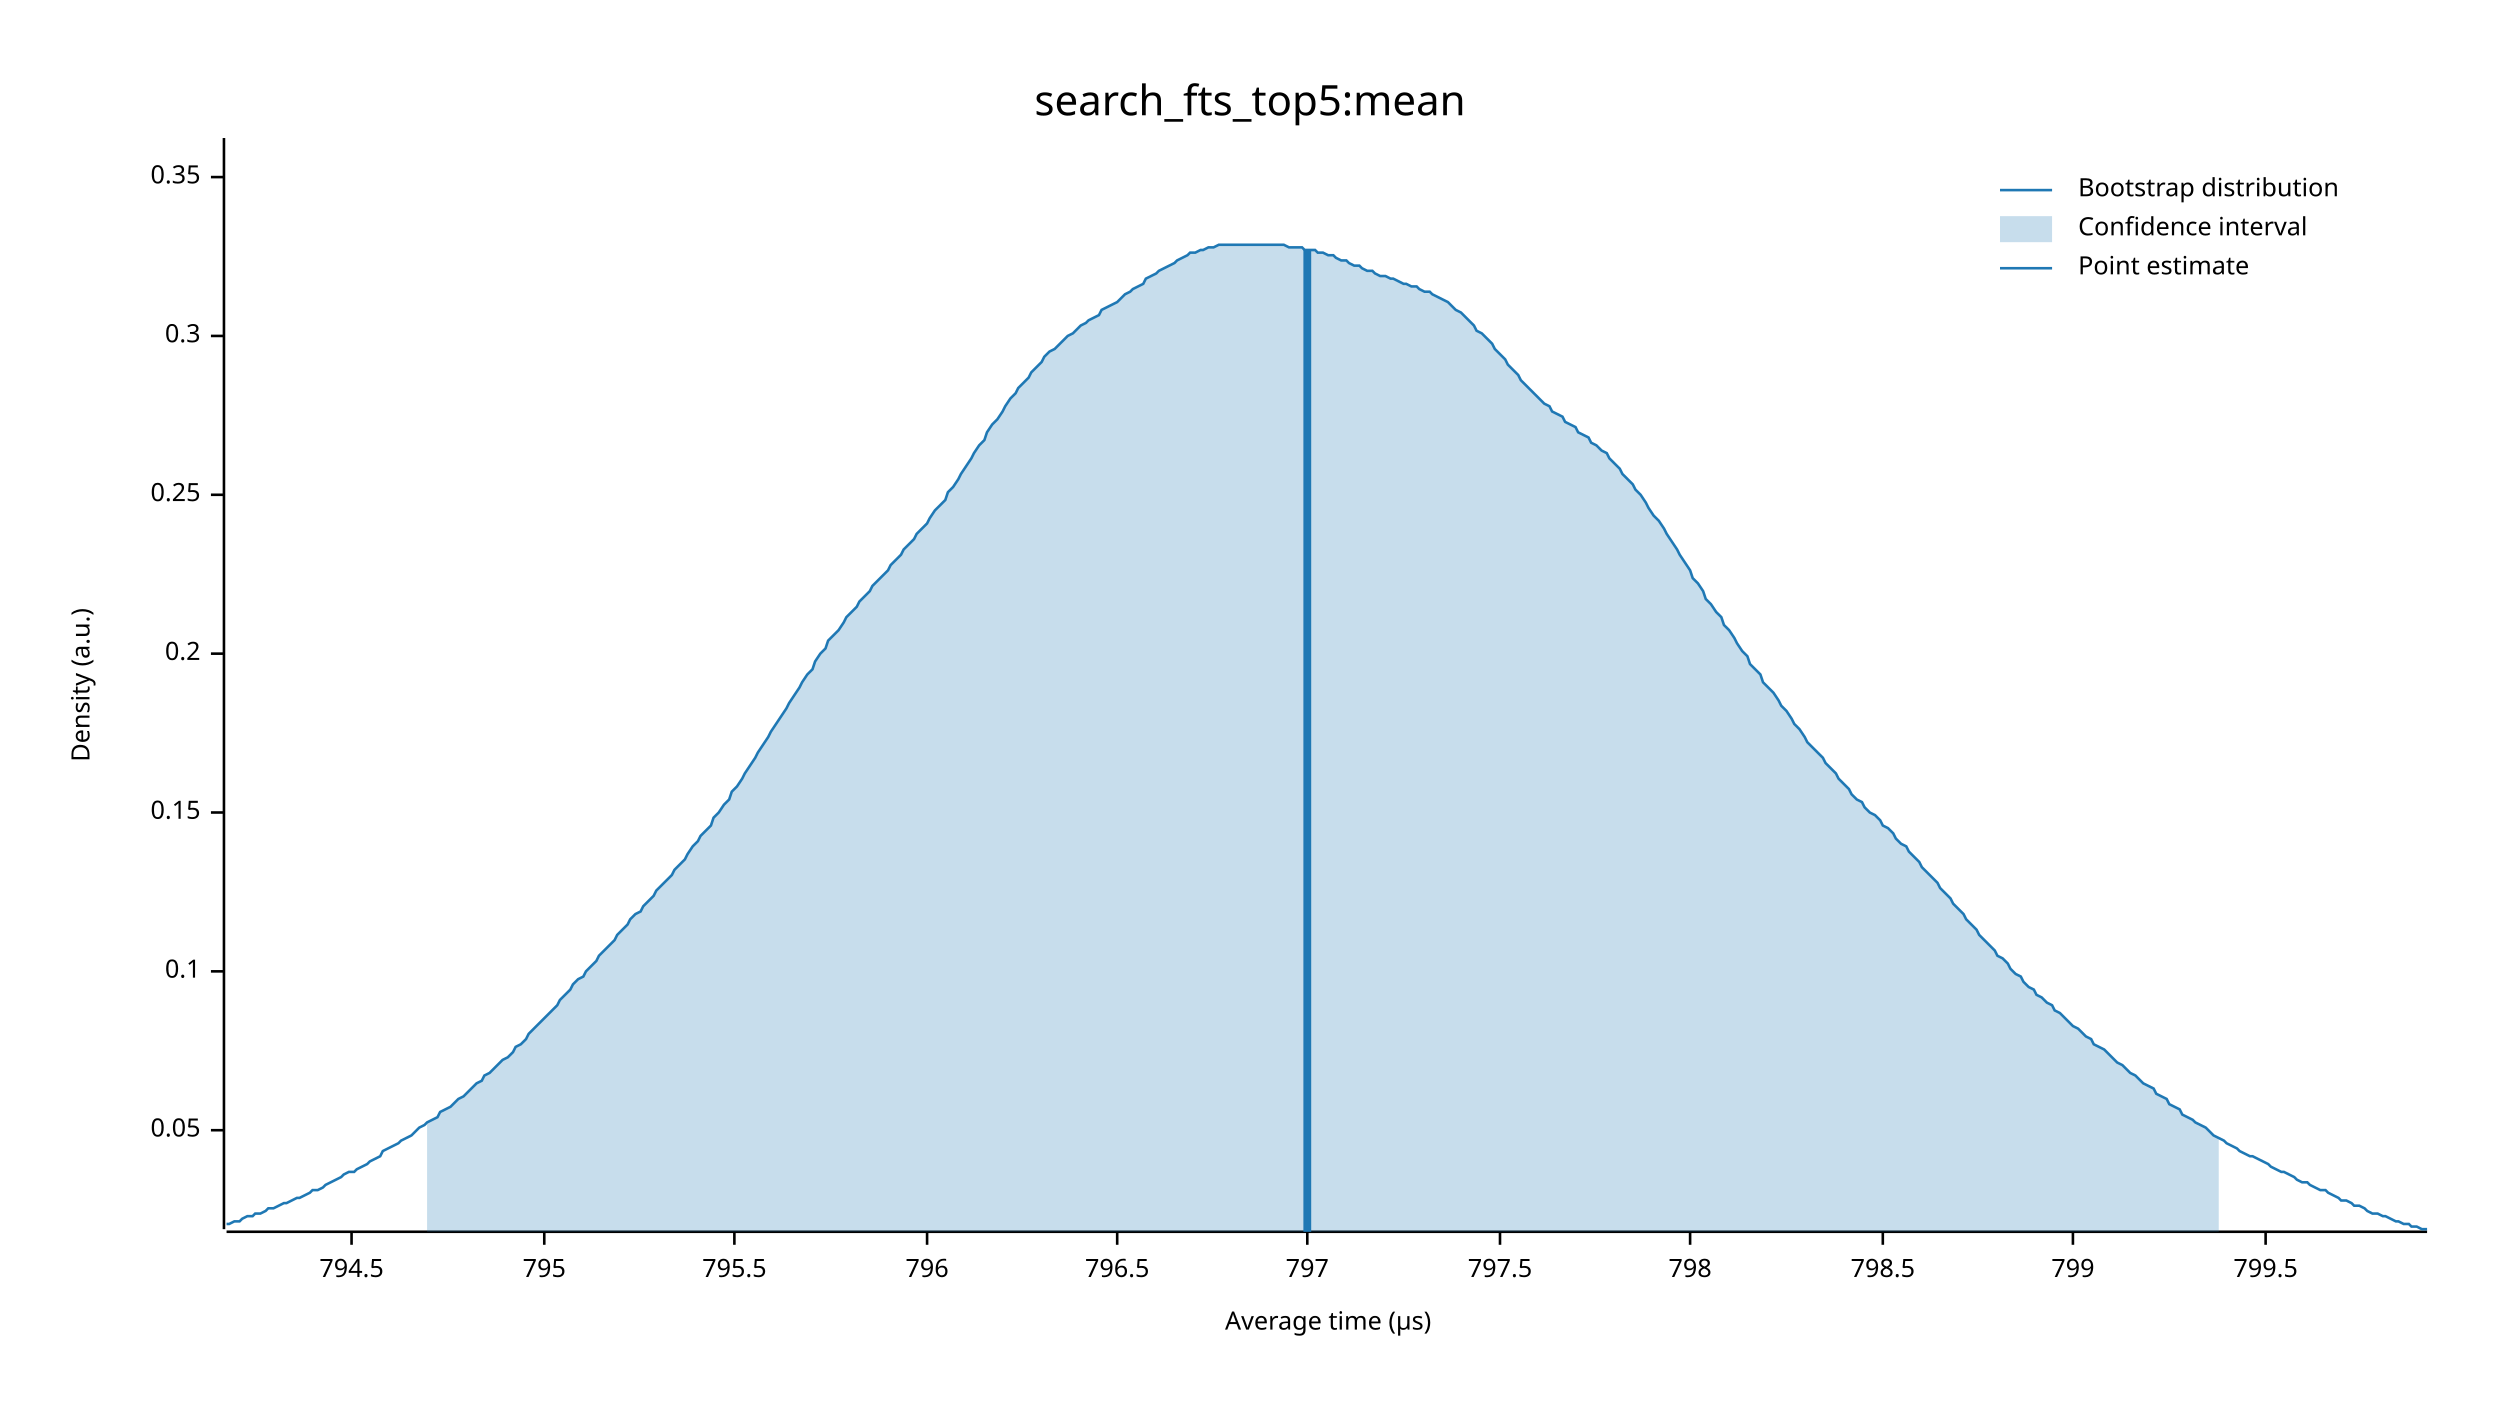
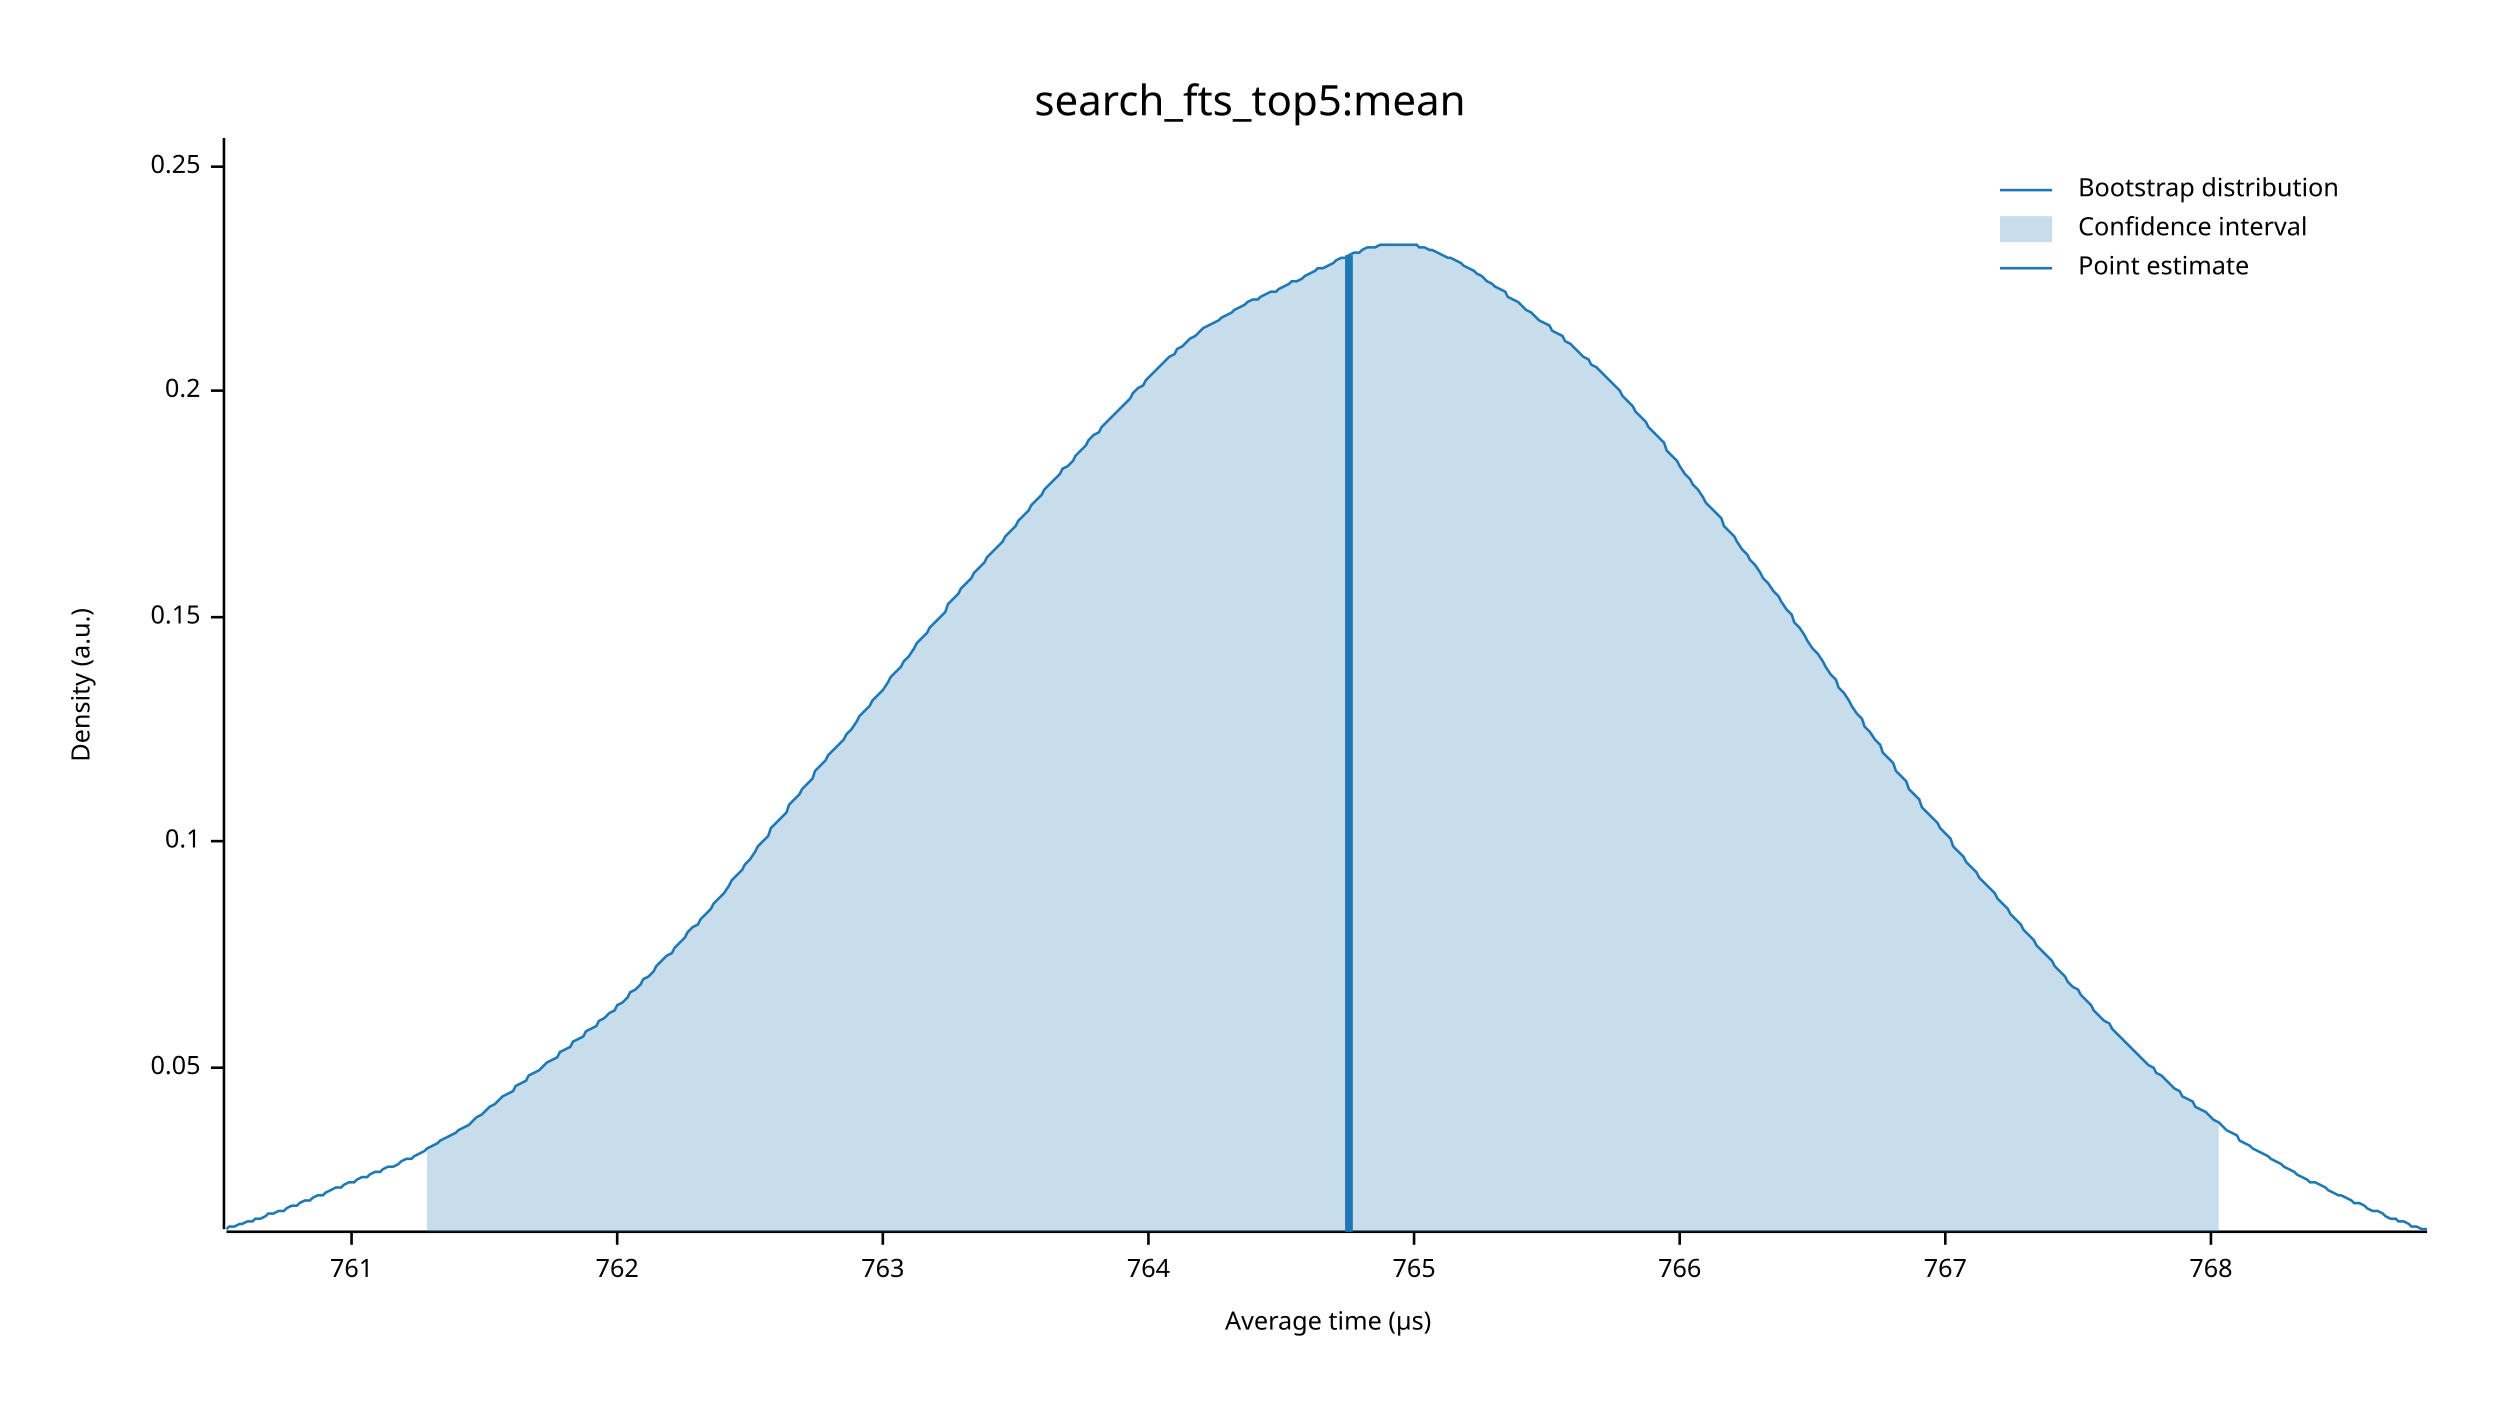
<svg xmlns="http://www.w3.org/2000/svg" width="960" height="540" viewBox="0 0 960 540">
  <text x="480" y="32" dy="0.76em" text-anchor="middle" font-family="sans-serif" font-size="16.129" opacity="1" fill="#000000">
search_fts_top5:mean
</text>
  <text x="27" y="263" dy="0.76em" text-anchor="middle" font-family="sans-serif" font-size="9.677" opacity="1" fill="#000000" transform="rotate(270, 27, 263)">
Density (a.u.)
</text>
  <text x="510" y="513" dy="-0.5ex" text-anchor="middle" font-family="sans-serif" font-size="9.677" opacity="1" fill="#000000">
Average time (µs)
</text>
  <polyline fill="none" opacity="1" stroke="#000000" stroke-width="1" points="86,53 86,472 " />
-   <text x="77" y="434" dy="0.5ex" text-anchor="end" font-family="sans-serif" font-size="9.677" opacity="1" fill="#000000">
+   <text x="77" y="410" dy="0.5ex" text-anchor="end" font-family="sans-serif" font-size="9.677" opacity="1" fill="#000000">
0.05
</text>
-   <polyline fill="none" opacity="1" stroke="#000000" stroke-width="1" points="81,434 86,434 " />
-   <text x="77" y="373" dy="0.5ex" text-anchor="end" font-family="sans-serif" font-size="9.677" opacity="1" fill="#000000">
+   <polyline fill="none" opacity="1" stroke="#000000" stroke-width="1" points="81,410 86,410 " />
+   <text x="77" y="323" dy="0.5ex" text-anchor="end" font-family="sans-serif" font-size="9.677" opacity="1" fill="#000000">
0.1
</text>
-   <polyline fill="none" opacity="1" stroke="#000000" stroke-width="1" points="81,373 86,373 " />
-   <text x="77" y="312" dy="0.5ex" text-anchor="end" font-family="sans-serif" font-size="9.677" opacity="1" fill="#000000">
+   <polyline fill="none" opacity="1" stroke="#000000" stroke-width="1" points="81,323 86,323 " />
+   <text x="77" y="237" dy="0.5ex" text-anchor="end" font-family="sans-serif" font-size="9.677" opacity="1" fill="#000000">
0.15
</text>
-   <polyline fill="none" opacity="1" stroke="#000000" stroke-width="1" points="81,312 86,312 " />
-   <text x="77" y="251" dy="0.5ex" text-anchor="end" font-family="sans-serif" font-size="9.677" opacity="1" fill="#000000">
+   <polyline fill="none" opacity="1" stroke="#000000" stroke-width="1" points="81,237 86,237 " />
+   <text x="77" y="150" dy="0.5ex" text-anchor="end" font-family="sans-serif" font-size="9.677" opacity="1" fill="#000000">
0.2
</text>
-   <polyline fill="none" opacity="1" stroke="#000000" stroke-width="1" points="81,251 86,251 " />
-   <text x="77" y="190" dy="0.5ex" text-anchor="end" font-family="sans-serif" font-size="9.677" opacity="1" fill="#000000">
+   <polyline fill="none" opacity="1" stroke="#000000" stroke-width="1" points="81,150 86,150 " />
+   <text x="77" y="64" dy="0.5ex" text-anchor="end" font-family="sans-serif" font-size="9.677" opacity="1" fill="#000000">
0.25
</text>
-   <polyline fill="none" opacity="1" stroke="#000000" stroke-width="1" points="81,190 86,190 " />
-   <text x="77" y="129" dy="0.5ex" text-anchor="end" font-family="sans-serif" font-size="9.677" opacity="1" fill="#000000">
- 0.3
- </text>
-   <polyline fill="none" opacity="1" stroke="#000000" stroke-width="1" points="81,129 86,129 " />
-   <text x="77" y="68" dy="0.5ex" text-anchor="end" font-family="sans-serif" font-size="9.677" opacity="1" fill="#000000">
- 0.35
- </text>
-   <polyline fill="none" opacity="1" stroke="#000000" stroke-width="1" points="81,68 86,68 " />
+   <polyline fill="none" opacity="1" stroke="#000000" stroke-width="1" points="81,64 86,64 " />
  <polyline fill="none" opacity="1" stroke="#000000" stroke-width="1" points="87,473 932,473 " />
  <text x="135" y="483" dy="0.76em" text-anchor="middle" font-family="sans-serif" font-size="9.677" opacity="1" fill="#000000">
- 794.5
+ 761
</text>
  <polyline fill="none" opacity="1" stroke="#000000" stroke-width="1" points="135,473 135,478 " />
-   <text x="209" y="483" dy="0.76em" text-anchor="middle" font-family="sans-serif" font-size="9.677" opacity="1" fill="#000000">
- 795
+   <text x="237" y="483" dy="0.76em" text-anchor="middle" font-family="sans-serif" font-size="9.677" opacity="1" fill="#000000">
+ 762
</text>
-   <polyline fill="none" opacity="1" stroke="#000000" stroke-width="1" points="209,473 209,478 " />
-   <text x="282" y="483" dy="0.76em" text-anchor="middle" font-family="sans-serif" font-size="9.677" opacity="1" fill="#000000">
- 795.5
+   <polyline fill="none" opacity="1" stroke="#000000" stroke-width="1" points="237,473 237,478 " />
+   <text x="339" y="483" dy="0.76em" text-anchor="middle" font-family="sans-serif" font-size="9.677" opacity="1" fill="#000000">
+ 763
</text>
-   <polyline fill="none" opacity="1" stroke="#000000" stroke-width="1" points="282,473 282,478 " />
-   <text x="356" y="483" dy="0.76em" text-anchor="middle" font-family="sans-serif" font-size="9.677" opacity="1" fill="#000000">
- 796
+   <polyline fill="none" opacity="1" stroke="#000000" stroke-width="1" points="339,473 339,478 " />
+   <text x="441" y="483" dy="0.76em" text-anchor="middle" font-family="sans-serif" font-size="9.677" opacity="1" fill="#000000">
+ 764
</text>
-   <polyline fill="none" opacity="1" stroke="#000000" stroke-width="1" points="356,473 356,478 " />
-   <text x="429" y="483" dy="0.76em" text-anchor="middle" font-family="sans-serif" font-size="9.677" opacity="1" fill="#000000">
- 796.5
+   <polyline fill="none" opacity="1" stroke="#000000" stroke-width="1" points="441,473 441,478 " />
+   <text x="543" y="483" dy="0.76em" text-anchor="middle" font-family="sans-serif" font-size="9.677" opacity="1" fill="#000000">
+ 765
</text>
-   <polyline fill="none" opacity="1" stroke="#000000" stroke-width="1" points="429,473 429,478 " />
-   <text x="502" y="483" dy="0.76em" text-anchor="middle" font-family="sans-serif" font-size="9.677" opacity="1" fill="#000000">
- 797
+   <polyline fill="none" opacity="1" stroke="#000000" stroke-width="1" points="543,473 543,478 " />
+   <text x="645" y="483" dy="0.76em" text-anchor="middle" font-family="sans-serif" font-size="9.677" opacity="1" fill="#000000">
+ 766
</text>
-   <polyline fill="none" opacity="1" stroke="#000000" stroke-width="1" points="502,473 502,478 " />
-   <text x="576" y="483" dy="0.76em" text-anchor="middle" font-family="sans-serif" font-size="9.677" opacity="1" fill="#000000">
- 797.5
+   <polyline fill="none" opacity="1" stroke="#000000" stroke-width="1" points="645,473 645,478 " />
+   <text x="747" y="483" dy="0.76em" text-anchor="middle" font-family="sans-serif" font-size="9.677" opacity="1" fill="#000000">
+ 767
</text>
-   <polyline fill="none" opacity="1" stroke="#000000" stroke-width="1" points="576,473 576,478 " />
-   <text x="649" y="483" dy="0.76em" text-anchor="middle" font-family="sans-serif" font-size="9.677" opacity="1" fill="#000000">
- 798
+   <polyline fill="none" opacity="1" stroke="#000000" stroke-width="1" points="747,473 747,478 " />
+   <text x="849" y="483" dy="0.76em" text-anchor="middle" font-family="sans-serif" font-size="9.677" opacity="1" fill="#000000">
+ 768
</text>
-   <polyline fill="none" opacity="1" stroke="#000000" stroke-width="1" points="649,473 649,478 " />
-   <text x="723" y="483" dy="0.76em" text-anchor="middle" font-family="sans-serif" font-size="9.677" opacity="1" fill="#000000">
- 798.5
- </text>
-   <polyline fill="none" opacity="1" stroke="#000000" stroke-width="1" points="723,473 723,478 " />
-   <text x="796" y="483" dy="0.76em" text-anchor="middle" font-family="sans-serif" font-size="9.677" opacity="1" fill="#000000">
- 799
- </text>
-   <polyline fill="none" opacity="1" stroke="#000000" stroke-width="1" points="796,473 796,478 " />
-   <text x="870" y="483" dy="0.76em" text-anchor="middle" font-family="sans-serif" font-size="9.677" opacity="1" fill="#000000">
- 799.5
- </text>
-   <polyline fill="none" opacity="1" stroke="#000000" stroke-width="1" points="870,473 870,478 " />
-   <polyline fill="none" opacity="1" stroke="#1F78B4" stroke-width="1" points="87,470 88,470 90,469 92,469 93,468 95,467 97,467 98,466 100,466 102,465 103,464 105,464 107,463 109,462 110,462 112,461 114,460 115,460 117,459 119,458 120,457 122,457 124,456 125,455 127,454 129,453 131,452 132,451 134,450 136,450 137,449 139,448 141,447 142,446 144,445 146,444 147,442 149,441 151,440 153,439 154,438 156,437 158,436 159,435 161,433 163,432 164,431 166,430 168,429 169,427 171,426 173,425 175,423 176,422 178,421 180,419 181,418 183,416 185,415 186,413 188,412 190,410 191,409 193,407 195,406 197,404 198,402 200,401 202,399 203,397 205,395 207,393 208,392 210,390 212,388 214,386 215,384 217,382 219,380 220,378 222,376 224,375 225,373 227,371 229,369 230,367 232,365 234,363 236,361 237,359 239,357 241,355 242,353 244,351 246,350 247,348 249,346 251,344 252,342 254,340 256,338 258,336 259,334 261,332 263,330 264,328 266,325 268,323 269,321 271,319 273,317 274,314 276,312 278,309 280,307 281,304 283,302 285,299 286,297 288,294 290,291 291,289 293,286 295,283 296,281 298,278 300,275 302,272 303,270 305,267 307,264 308,262 310,259 312,257 313,254 315,251 317,249 318,246 320,244 322,242 324,239 325,237 327,235 329,233 330,231 332,229 334,227 335,225 337,223 339,221 341,219 342,217 344,215 346,213 347,211 349,209 351,207 352,205 354,203 356,201 357,199 359,196 361,194 363,192 364,189 366,187 368,184 369,182 371,179 373,176 374,174 376,171 378,169 379,166 381,163 383,161 385,158 386,156 388,153 390,151 391,149 393,147 395,145 396,143 398,141 400,139 401,137 403,135 405,134 407,132 408,131 410,129 412,128 413,127 415,125 417,124 418,123 420,122 422,121 423,119 425,118 427,117 429,116 430,115 432,113 434,112 435,111 437,110 439,109 440,107 442,106 444,105 445,104 447,103 449,102 451,101 452,100 454,99 456,98 457,97 459,97 461,96 462,96 464,95 466,95 468,94 469,94 471,94 473,94 474,94 476,94 478,94 479,94 481,94 483,94 484,94 486,94 488,94 490,94 491,94 493,94 495,95 496,95 498,95 500,95 501,96 503,96 505,96 506,97 508,97 510,98 512,98 513,99 515,100 517,100 518,101 520,102 522,102 523,103 525,104 527,104 528,105 530,106 532,106 534,107 535,107 537,108 539,109 540,109 542,110 544,110 545,111 547,112 549,112 550,113 552,114 554,115 556,116 557,117 559,119 561,120 562,121 564,123 566,125 567,127 569,128 571,130 573,132 574,134 576,136 578,138 579,140 581,142 583,144 584,146 586,148 588,150 589,151 591,153 593,155 595,156 596,158 598,159 600,160 601,162 603,163 605,164 606,166 608,167 610,168 611,170 613,171 615,173 617,174 618,176 620,178 622,180 623,182 625,184 627,186 628,188 630,190 632,193 633,195 635,198 637,200 639,203 640,205 642,208 644,211 645,213 647,216 649,219 650,222 652,224 654,227 655,230 657,232 659,235 661,237 662,240 664,242 666,245 667,247 669,250 671,252 672,255 674,257 676,259 677,262 679,264 681,266 683,269 684,271 686,273 688,276 689,278 691,280 693,283 694,285 696,287 698,289 700,291 701,293 703,295 705,297 706,299 708,301 710,303 711,305 713,307 715,308 716,310 718,312 720,313 722,315 723,317 725,318 727,320 728,322 730,324 732,325 733,327 735,329 737,331 738,333 740,335 742,337 744,339 745,341 747,343 749,345 750,347 752,349 754,351 755,353 757,355 759,357 760,359 762,361 764,363 766,365 767,367 769,368 771,370 772,372 774,374 776,375 777,377 779,379 781,380 782,382 784,383 786,385 788,386 789,388 791,389 793,391 794,392 796,394 798,395 799,396 801,398 803,399 804,401 806,402 808,403 810,405 811,406 813,408 815,409 816,410 818,412 820,413 821,414 823,416 825,417 827,418 828,420 830,421 832,422 833,424 835,425 837,426 838,428 840,429 842,430 843,431 845,432 847,433 849,435 850,436 852,437 854,438 855,439 857,440 859,441 860,442 862,443 864,444 865,444 867,445 869,446 871,447 872,448 874,449 876,450 877,450 879,451 881,452 882,453 884,454 886,454 887,455 889,456 891,457 893,457 894,458 896,459 898,460 899,461 901,461 903,462 904,463 906,463 908,464 909,465 911,466 913,466 915,467 916,467 918,468 920,469 921,469 923,470 925,470 926,471 928,471 930,472 932,472 " />
-   <polygon opacity="0.25" fill="#1F78B4" points="164,431 166,430 168,429 169,427 171,426 173,425 175,423 176,422 178,421 180,419 181,418 183,416 185,415 186,413 188,412 190,410 191,409 193,407 195,406 197,404 198,402 200,401 202,399 203,397 205,395 207,393 208,392 210,390 212,388 214,386 215,384 217,382 219,380 220,378 222,376 224,375 225,373 227,371 229,369 230,367 232,365 234,363 236,361 237,359 239,357 241,355 242,353 244,351 246,350 247,348 249,346 251,344 252,342 254,340 256,338 258,336 259,334 261,332 263,330 264,328 266,325 268,323 269,321 271,319 273,317 274,314 276,312 278,309 280,307 281,304 283,302 285,299 286,297 288,294 290,291 291,289 293,286 295,283 296,281 298,278 300,275 302,272 303,270 305,267 307,264 308,262 310,259 312,257 313,254 315,251 317,249 318,246 320,244 322,242 324,239 325,237 327,235 329,233 330,231 332,229 334,227 335,225 337,223 339,221 341,219 342,217 344,215 346,213 347,211 349,209 351,207 352,205 354,203 356,201 357,199 359,196 361,194 363,192 364,189 366,187 368,184 369,182 371,179 373,176 374,174 376,171 378,169 379,166 381,163 383,161 385,158 386,156 388,153 390,151 391,149 393,147 395,145 396,143 398,141 400,139 401,137 403,135 405,134 407,132 408,131 410,129 412,128 413,127 415,125 417,124 418,123 420,122 422,121 423,119 425,118 427,117 429,116 430,115 432,113 434,112 435,111 437,110 439,109 440,107 442,106 444,105 445,104 447,103 449,102 451,101 452,100 454,99 456,98 457,97 459,97 461,96 462,96 464,95 466,95 468,94 469,94 471,94 473,94 474,94 476,94 478,94 479,94 481,94 483,94 484,94 486,94 488,94 490,94 491,94 493,94 495,95 496,95 498,95 500,95 501,96 503,96 505,96 506,97 508,97 510,98 512,98 513,99 515,100 517,100 518,101 520,102 522,102 523,103 525,104 527,104 528,105 530,106 532,106 534,107 535,107 537,108 539,109 540,109 542,110 544,110 545,111 547,112 549,112 550,113 552,114 554,115 556,116 557,117 559,119 561,120 562,121 564,123 566,125 567,127 569,128 571,130 573,132 574,134 576,136 578,138 579,140 581,142 583,144 584,146 586,148 588,150 589,151 591,153 593,155 595,156 596,158 598,159 600,160 601,162 603,163 605,164 606,166 608,167 610,168 611,170 613,171 615,173 617,174 618,176 620,178 622,180 623,182 625,184 627,186 628,188 630,190 632,193 633,195 635,198 637,200 639,203 640,205 642,208 644,211 645,213 647,216 649,219 650,222 652,224 654,227 655,230 657,232 659,235 661,237 662,240 664,242 666,245 667,247 669,250 671,252 672,255 674,257 676,259 677,262 679,264 681,266 683,269 684,271 686,273 688,276 689,278 691,280 693,283 694,285 696,287 698,289 700,291 701,293 703,295 705,297 706,299 708,301 710,303 711,305 713,307 715,308 716,310 718,312 720,313 722,315 723,317 725,318 727,320 728,322 730,324 732,325 733,327 735,329 737,331 738,333 740,335 742,337 744,339 745,341 747,343 749,345 750,347 752,349 754,351 755,353 757,355 759,357 760,359 762,361 764,363 766,365 767,367 769,368 771,370 772,372 774,374 776,375 777,377 779,379 781,380 782,382 784,383 786,385 788,386 789,388 791,389 793,391 794,392 796,394 798,395 799,396 801,398 803,399 804,401 806,402 808,403 810,405 811,406 813,408 815,409 816,410 818,412 820,413 821,414 823,416 825,417 827,418 828,420 830,421 832,422 833,424 835,425 837,426 838,428 840,429 842,430 843,431 845,432 847,433 849,435 850,436 852,437 852,473 164,473 " />
-   <polyline fill="none" opacity="1" stroke="#1F78B4" stroke-width="3" points="502,473 502,96 " />
+   <polyline fill="none" opacity="1" stroke="#000000" stroke-width="1" points="849,473 849,478 " />
+   <polyline fill="none" opacity="1" stroke="#1F78B4" stroke-width="1" points="87,472 88,471 90,471 92,470 93,470 95,469 97,469 98,468 100,468 102,467 103,466 105,466 107,465 109,465 110,464 112,463 114,463 115,462 117,461 119,461 120,460 122,459 124,459 125,458 127,457 129,456 131,456 132,455 134,454 136,454 137,453 139,452 141,452 142,451 144,450 146,450 147,449 149,448 151,448 153,447 154,446 156,445 158,445 159,444 161,443 163,442 164,441 166,440 168,439 169,438 171,437 173,436 175,435 176,434 178,433 180,432 181,431 183,429 185,428 186,427 188,425 190,424 191,423 193,421 195,420 197,419 198,417 200,416 202,415 203,413 205,412 207,411 208,410 210,408 212,407 214,406 215,404 217,403 219,402 220,400 222,399 224,398 225,396 227,395 229,394 230,392 232,391 234,389 236,388 237,386 239,385 241,383 242,381 244,380 246,378 247,376 249,375 251,373 252,371 254,369 256,367 258,366 259,364 261,362 263,360 264,358 266,356 268,355 269,353 271,351 273,349 274,347 276,345 278,343 280,340 281,338 283,336 285,334 286,332 288,330 290,327 291,325 293,323 295,321 296,318 298,316 300,314 302,312 303,309 305,307 307,305 308,303 310,301 312,299 313,296 315,294 317,292 318,290 320,288 322,286 324,284 325,282 327,280 329,277 330,275 332,273 334,271 335,269 337,267 339,265 341,262 342,260 344,258 346,256 347,254 349,252 351,249 352,247 354,245 356,243 357,241 359,239 361,237 363,235 364,232 366,230 368,228 369,226 371,224 373,222 374,220 376,218 378,216 379,214 381,212 383,210 385,208 386,206 388,204 390,202 391,200 393,198 395,196 396,194 398,192 400,190 401,188 403,186 405,184 407,182 408,180 410,179 412,177 413,175 415,173 417,171 418,169 420,167 422,166 423,164 425,162 427,160 429,158 430,157 432,155 434,153 435,151 437,149 439,148 440,146 442,144 444,142 445,141 447,139 449,137 451,136 452,134 454,133 456,131 457,130 459,129 461,127 462,126 464,125 466,124 468,123 469,122 471,121 473,120 474,119 476,118 478,117 479,116 481,115 483,115 484,114 486,113 488,112 490,112 491,111 493,110 495,109 496,108 498,108 500,107 501,106 503,105 505,104 506,103 508,103 510,102 512,101 513,100 515,99 517,99 518,98 520,97 522,97 523,96 525,95 527,95 528,95 530,94 532,94 534,94 535,94 537,94 539,94 540,94 542,94 544,94 545,95 547,95 549,96 550,96 552,97 554,98 556,99 557,99 559,100 561,101 562,102 564,103 566,104 567,105 569,106 571,108 573,109 574,110 576,111 578,112 579,114 581,115 583,116 584,117 586,119 588,120 589,121 591,123 593,124 595,125 596,127 598,128 600,129 601,131 603,132 605,134 606,135 608,137 610,138 611,140 613,141 615,143 617,145 618,146 620,148 622,150 623,152 625,154 627,156 628,158 630,160 632,162 633,164 635,166 637,168 639,170 640,173 642,175 644,177 645,179 647,182 649,184 650,186 652,188 654,191 655,193 657,195 659,197 661,199 662,202 664,204 666,206 667,208 669,211 671,213 672,215 674,217 676,220 677,222 679,224 681,227 683,229 684,231 686,234 688,236 689,239 691,241 693,244 694,246 696,249 698,251 700,254 701,256 703,259 705,261 706,264 708,266 710,269 711,271 713,274 715,276 716,279 718,281 720,284 722,286 723,289 725,291 727,293 728,296 730,298 732,300 733,303 735,305 737,307 738,310 740,312 742,314 744,316 745,318 747,320 749,322 750,325 752,327 754,329 755,331 757,333 759,335 760,337 762,339 764,341 766,343 767,345 769,347 771,349 772,351 774,353 776,355 777,357 779,359 781,361 782,363 784,365 786,367 788,369 789,371 791,373 793,375 794,377 796,379 798,380 799,382 801,384 803,386 804,388 806,390 808,392 810,393 811,395 813,397 815,399 816,400 818,402 820,404 821,405 823,407 825,409 827,410 828,412 830,413 832,415 833,416 835,418 837,419 838,421 840,422 842,423 843,425 845,426 847,427 849,429 850,430 852,431 854,433 855,434 857,435 859,436 860,438 862,439 864,440 865,441 867,442 869,443 871,444 872,445 874,446 876,447 877,448 879,449 881,450 882,451 884,452 886,453 887,454 889,454 891,455 893,456 894,457 896,458 898,459 899,459 901,460 903,461 904,462 906,462 908,463 909,464 911,465 913,465 915,466 916,467 918,468 920,468 921,469 923,469 925,470 926,471 928,471 930,472 932,472 " />
+   <polygon opacity="0.25" fill="#1F78B4" points="164,441 166,440 168,439 169,438 171,437 173,436 175,435 176,434 178,433 180,432 181,431 183,429 185,428 186,427 188,425 190,424 191,423 193,421 195,420 197,419 198,417 200,416 202,415 203,413 205,412 207,411 208,410 210,408 212,407 214,406 215,404 217,403 219,402 220,400 222,399 224,398 225,396 227,395 229,394 230,392 232,391 234,389 236,388 237,386 239,385 241,383 242,381 244,380 246,378 247,376 249,375 251,373 252,371 254,369 256,367 258,366 259,364 261,362 263,360 264,358 266,356 268,355 269,353 271,351 273,349 274,347 276,345 278,343 280,340 281,338 283,336 285,334 286,332 288,330 290,327 291,325 293,323 295,321 296,318 298,316 300,314 302,312 303,309 305,307 307,305 308,303 310,301 312,299 313,296 315,294 317,292 318,290 320,288 322,286 324,284 325,282 327,280 329,277 330,275 332,273 334,271 335,269 337,267 339,265 341,262 342,260 344,258 346,256 347,254 349,252 351,249 352,247 354,245 356,243 357,241 359,239 361,237 363,235 364,232 366,230 368,228 369,226 371,224 373,222 374,220 376,218 378,216 379,214 381,212 383,210 385,208 386,206 388,204 390,202 391,200 393,198 395,196 396,194 398,192 400,190 401,188 403,186 405,184 407,182 408,180 410,179 412,177 413,175 415,173 417,171 418,169 420,167 422,166 423,164 425,162 427,160 429,158 430,157 432,155 434,153 435,151 437,149 439,148 440,146 442,144 444,142 445,141 447,139 449,137 451,136 452,134 454,133 456,131 457,130 459,129 461,127 462,126 464,125 466,124 468,123 469,122 471,121 473,120 474,119 476,118 478,117 479,116 481,115 483,115 484,114 486,113 488,112 490,112 491,111 493,110 495,109 496,108 498,108 500,107 501,106 503,105 505,104 506,103 508,103 510,102 512,101 513,100 515,99 517,99 518,98 520,97 522,97 523,96 525,95 527,95 528,95 530,94 532,94 534,94 535,94 537,94 539,94 540,94 542,94 544,94 545,95 547,95 549,96 550,96 552,97 554,98 556,99 557,99 559,100 561,101 562,102 564,103 566,104 567,105 569,106 571,108 573,109 574,110 576,111 578,112 579,114 581,115 583,116 584,117 586,119 588,120 589,121 591,123 593,124 595,125 596,127 598,128 600,129 601,131 603,132 605,134 606,135 608,137 610,138 611,140 613,141 615,143 617,145 618,146 620,148 622,150 623,152 625,154 627,156 628,158 630,160 632,162 633,164 635,166 637,168 639,170 640,173 642,175 644,177 645,179 647,182 649,184 650,186 652,188 654,191 655,193 657,195 659,197 661,199 662,202 664,204 666,206 667,208 669,211 671,213 672,215 674,217 676,220 677,222 679,224 681,227 683,229 684,231 686,234 688,236 689,239 691,241 693,244 694,246 696,249 698,251 700,254 701,256 703,259 705,261 706,264 708,266 710,269 711,271 713,274 715,276 716,279 718,281 720,284 722,286 723,289 725,291 727,293 728,296 730,298 732,300 733,303 735,305 737,307 738,310 740,312 742,314 744,316 745,318 747,320 749,322 750,325 752,327 754,329 755,331 757,333 759,335 760,337 762,339 764,341 766,343 767,345 769,347 771,349 772,351 774,353 776,355 777,357 779,359 781,361 782,363 784,365 786,367 788,369 789,371 791,373 793,375 794,377 796,379 798,380 799,382 801,384 803,386 804,388 806,390 808,392 810,393 811,395 813,397 815,399 816,400 818,402 820,404 821,405 823,407 825,409 827,410 828,412 830,413 832,415 833,416 835,418 837,419 838,421 840,422 842,423 843,425 845,426 847,427 849,429 850,430 852,431 852,473 164,473 " />
+   <polyline fill="none" opacity="1" stroke="#1F78B4" stroke-width="3" points="518,473 518,98 " />
  <text x="798" y="68" dy="0.76em" text-anchor="start" font-family="sans-serif" font-size="9.677" opacity="1" fill="#000000">
Bootstrap distribution
</text>
  <text x="798" y="83" dy="0.76em" text-anchor="start" font-family="sans-serif" font-size="9.677" opacity="1" fill="#000000">
Confidence interval
</text>
  <text x="798" y="98" dy="0.76em" text-anchor="start" font-family="sans-serif" font-size="9.677" opacity="1" fill="#000000">
Point estimate
</text>
  <polyline fill="none" opacity="1" stroke="#1F78B4" stroke-width="1" points="768,73 788,73 " />
  <rect x="768" y="83" width="20" height="10" opacity="0.25" fill="#1F78B4" stroke="none" />
  <polyline fill="none" opacity="1" stroke="#1F78B4" stroke-width="1" points="768,103 788,103 " />
</svg>
